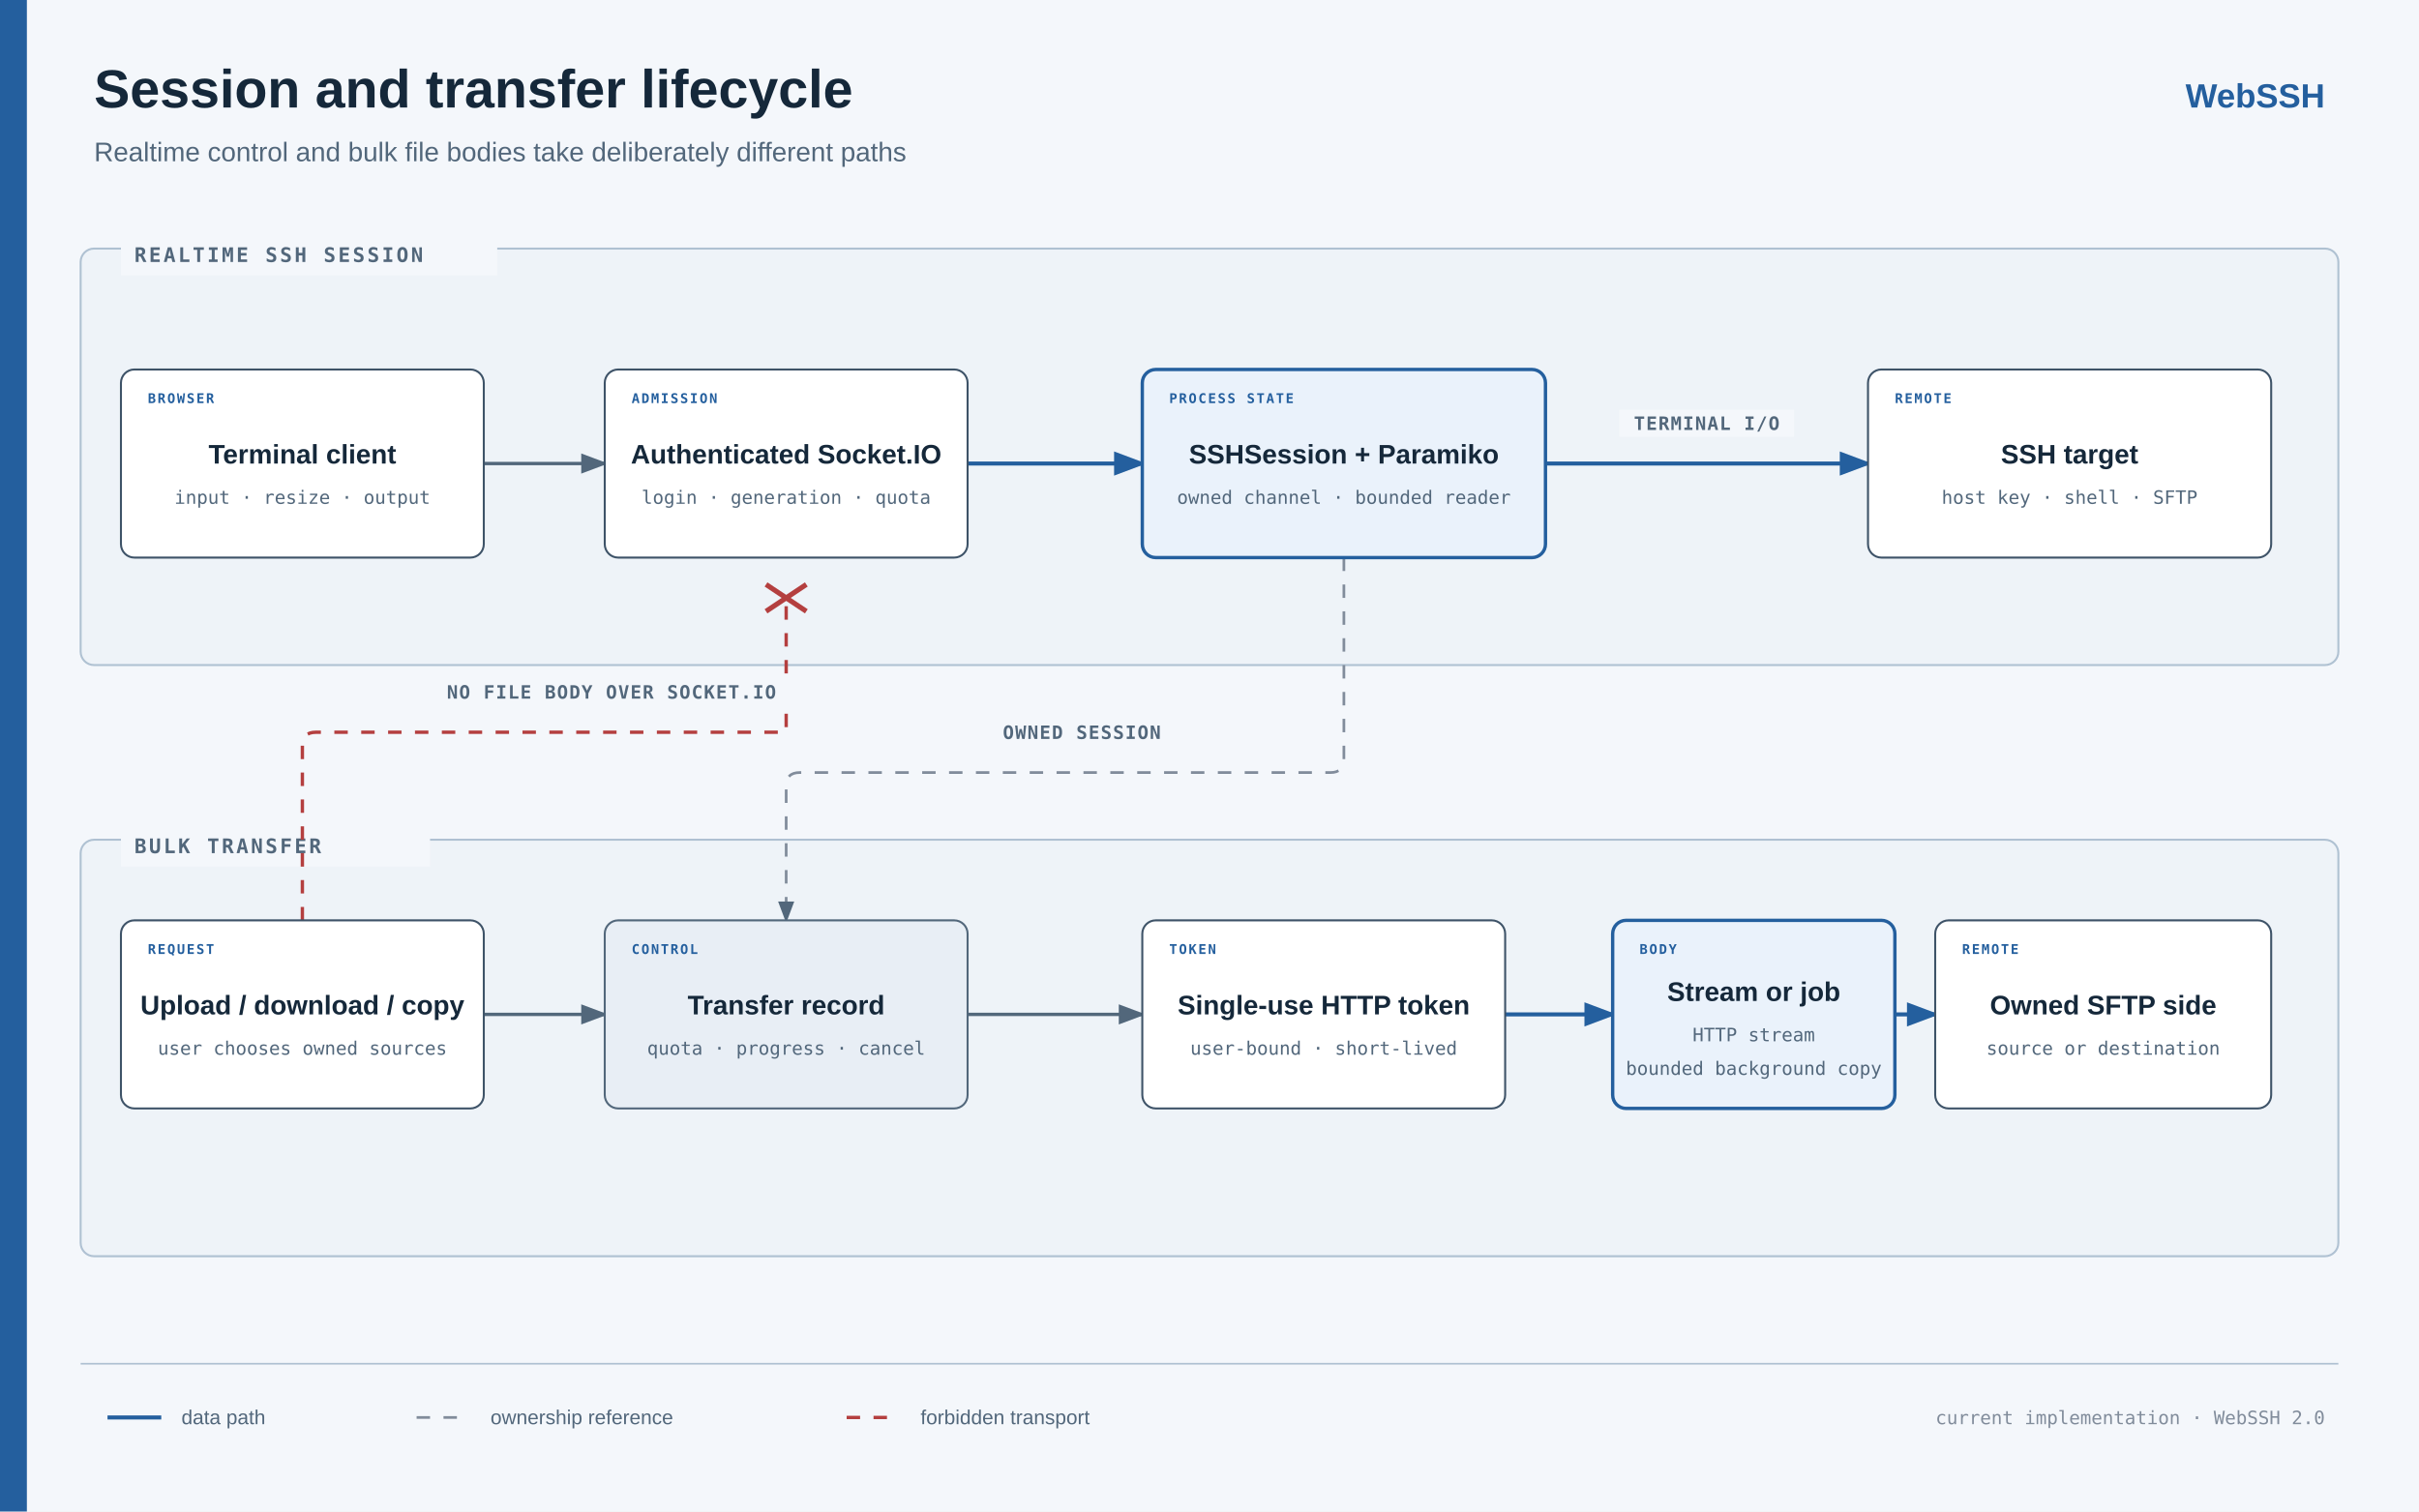
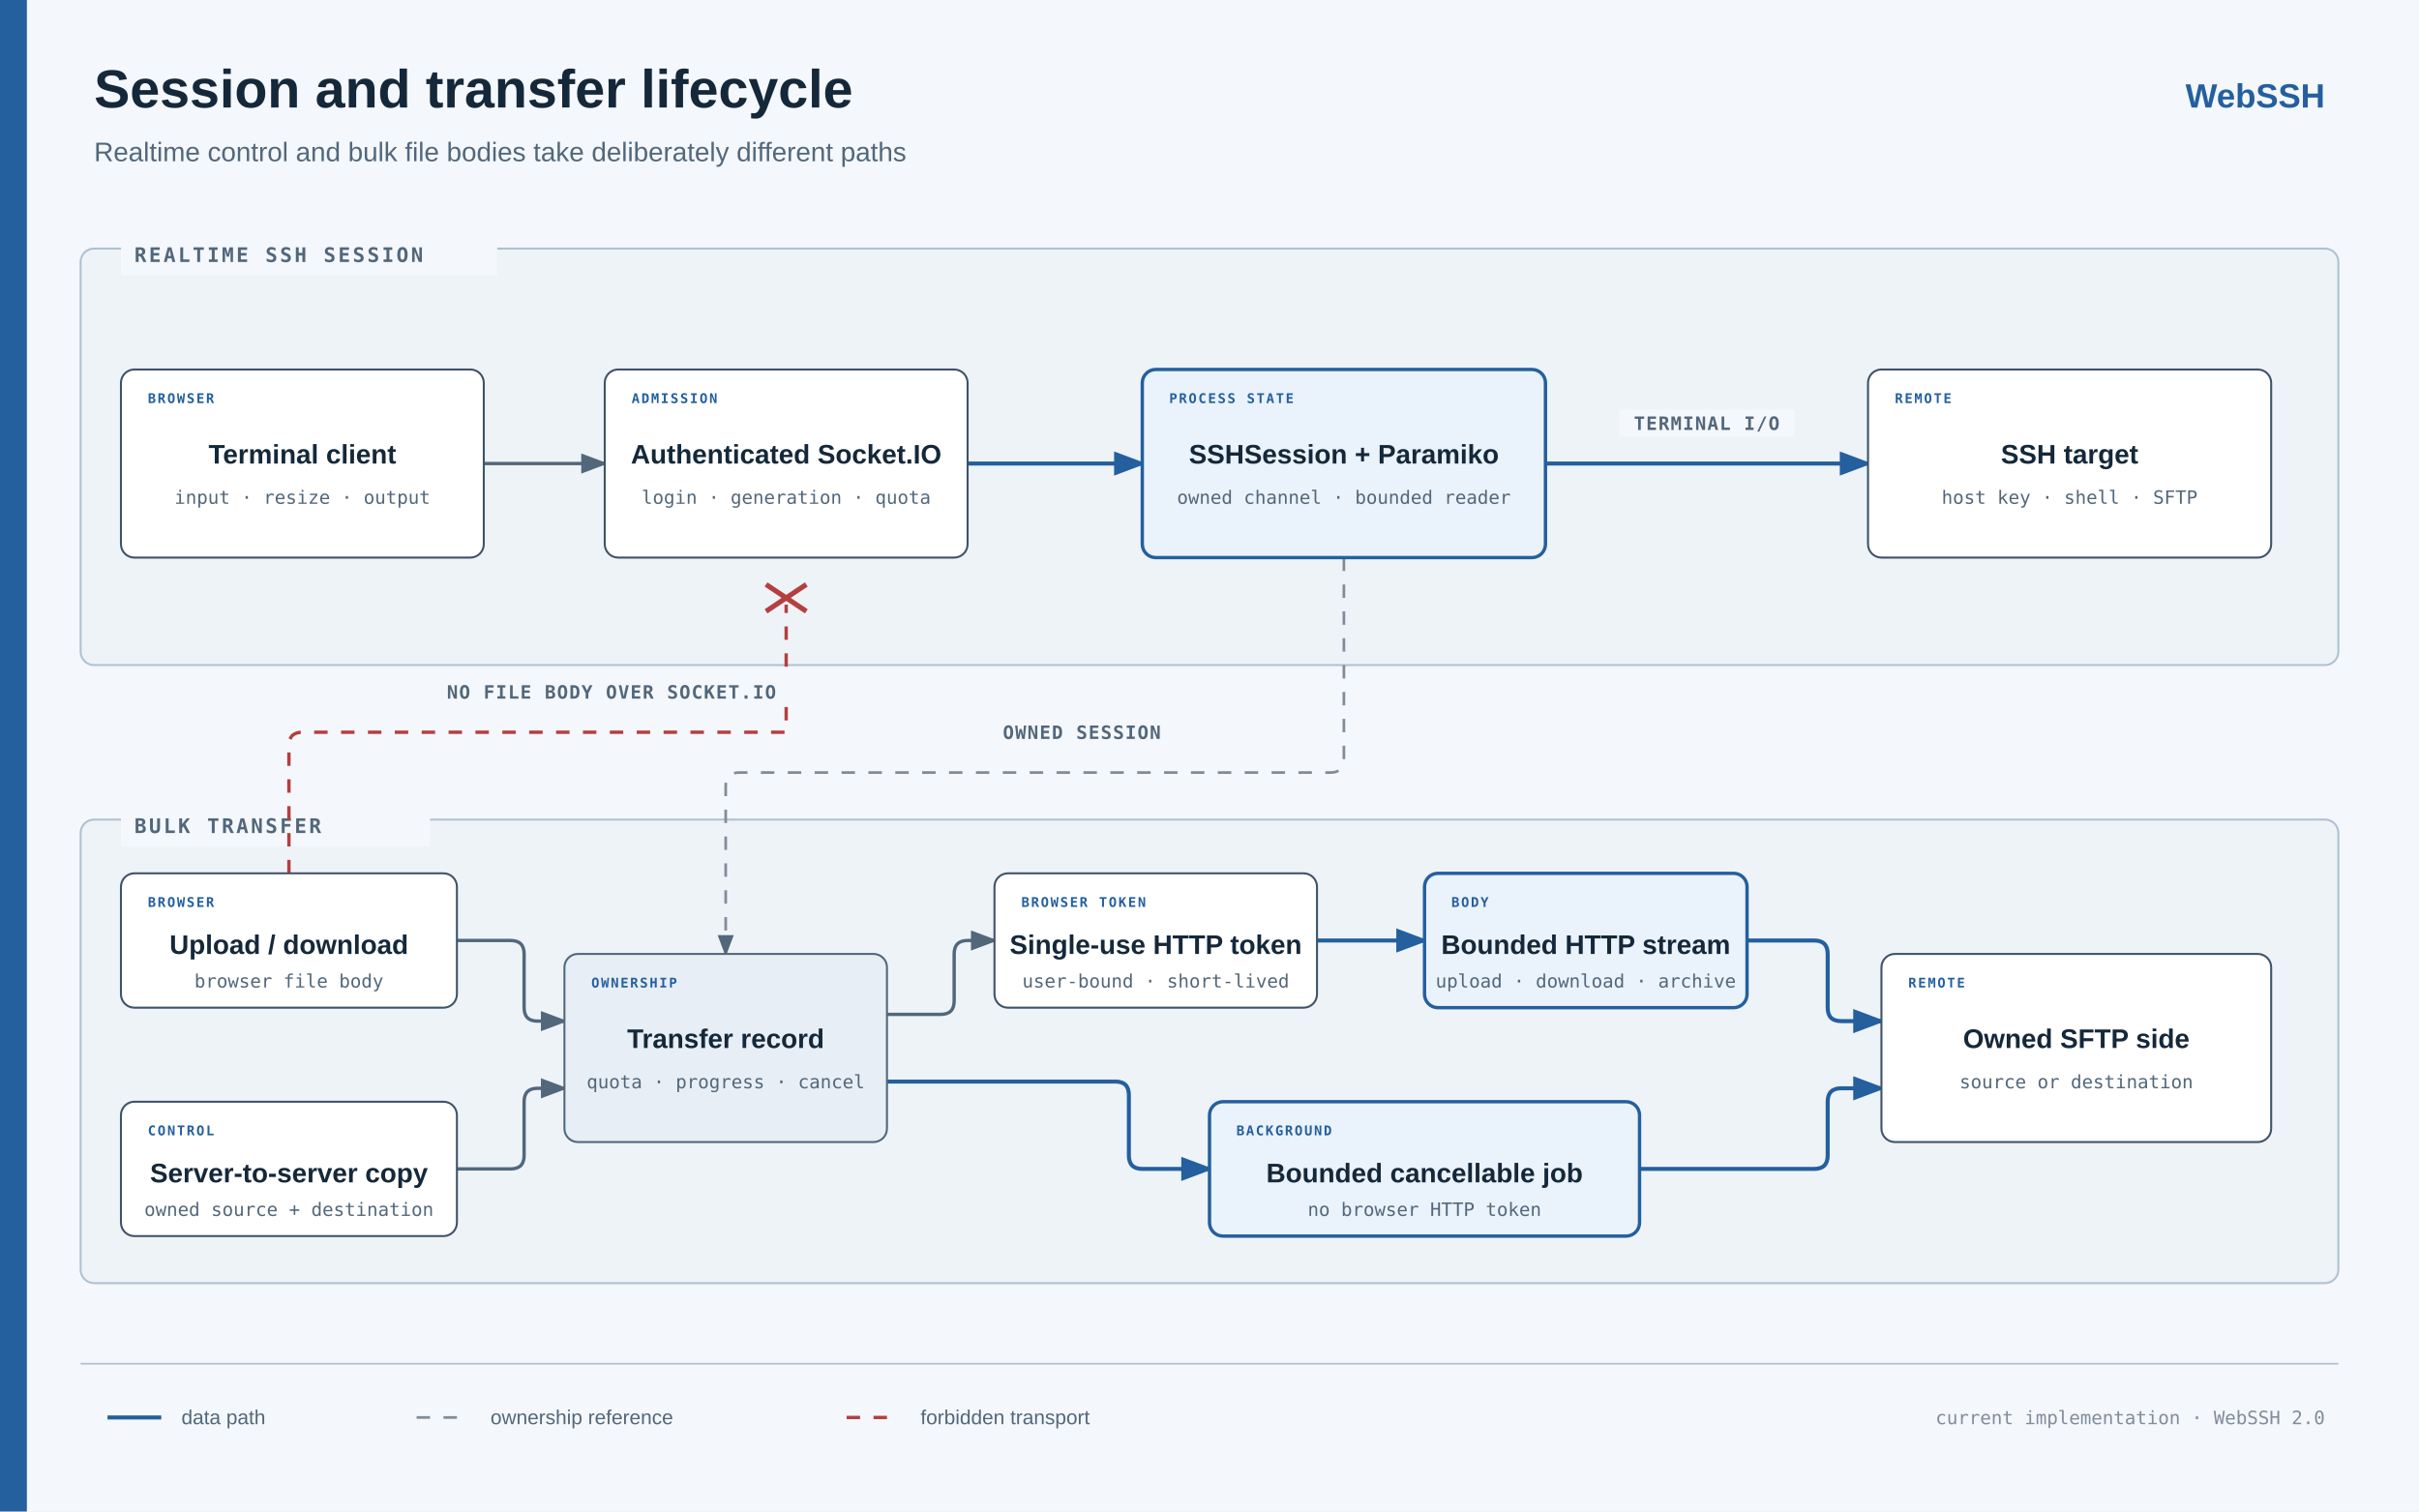
<svg xmlns="http://www.w3.org/2000/svg" viewBox="0 0 1440 900" role="img" aria-labelledby="session-transfer-title session-transfer-desc">
  <defs>
    <style>
      .title{font:700 32px "Segoe UI",Arial,sans-serif;fill:#15283a}.subtitle{font:16px "Segoe UI",Arial,sans-serif;fill:#52677b}.brand{font:700 20px "Segoe UI",Arial,sans-serif;fill:#245f9e}.band{fill:rgba(36,95,158,.025);stroke:#afc1d2;stroke-width:1.2}.band-label{font:600 12px "Cascadia Mono",Consolas,monospace;letter-spacing:.12em;fill:#52677b}.node{fill:#fff;stroke:#3e5368;stroke-width:1.2}.focal{fill:#eaf2fb;stroke:#245f9e;stroke-width:2}.store{fill:#e8eef5;stroke:#52677b;stroke-width:1.2}.node-title{font:600 16px "Segoe UI",Arial,sans-serif;fill:#15283a}.node-sub{font:11px "Cascadia Mono",Consolas,monospace;fill:#52677b}.tag{font:600 8px "Cascadia Mono",Consolas,monospace;letter-spacing:.12em;fill:#245f9e}.flow{fill:none;stroke:#52677b;stroke-width:2;marker-end:url(#lifecycle-arrow)}.accent{fill:none;stroke:#245f9e;stroke-width:2.4;marker-end:url(#lifecycle-arrow-link)}.passive{fill:none;stroke:#818c9b;stroke-width:1.6;stroke-dasharray:8 8;marker-end:url(#lifecycle-arrow)}.blocked{fill:none;stroke:#b43f3f;stroke-width:2;stroke-dasharray:8 8}.label{font:600 11px "Cascadia Mono",Consolas,monospace;letter-spacing:.06em;fill:#52677b}.legend{font:12px "Segoe UI",Arial,sans-serif;fill:#52677b}.source{font:11px "Cascadia Mono",Consolas,monospace;fill:#818c9b}
    </style>
    <marker id="lifecycle-arrow" markerWidth="8" markerHeight="6" refX="7" refY="3" orient="auto">
      <polygon points="0 0,8 3,0 6" fill="#52677b" />
    </marker>
    <marker id="lifecycle-arrow-link" markerWidth="8" markerHeight="6" refX="7" refY="3" orient="auto">
      <polygon points="0 0,8 3,0 6" fill="#245f9e" />
    </marker>
  </defs>
  <rect width="1440" height="900" fill="#f4f7fb" />
  <rect x="0" y="0" width="16" height="900" fill="#245f9e" />
  <text class="title" x="56" y="64">Session and transfer lifecycle</text>
  <text class="subtitle" x="56" y="96">Realtime control and bulk file bodies take deliberately different paths</text>
  <text class="brand" x="1384" y="64" text-anchor="end">WebSSH</text>
  <rect class="band" x="48" y="148" width="1344" height="248" rx="8" />
  <rect x="72" y="140" width="224" height="24" fill="#f4f7fb" />
  <text class="band-label" x="80" y="156">REALTIME SSH SESSION</text>
-   <rect class="band" x="48" y="500" width="1344" height="248" rx="8" />
-   <rect x="72" y="492" width="184" height="24" fill="#f4f7fb" />
-   <text class="band-label" x="80" y="508">BULK TRANSFER</text>
+   <rect class="band" x="48" y="488" width="1344" height="276" rx="8" />
+   <rect x="72" y="480" width="184" height="24" fill="#f4f7fb" />
+   <text class="band-label" x="80" y="496">BULK TRANSFER</text>
  <line class="flow" x1="288" y1="276" x2="360" y2="276" />
  <line class="accent" x1="576" y1="276" x2="680" y2="276" />
  <line class="accent" x1="920" y1="276" x2="1112" y2="276" />
  <rect x="964" y="244" width="104" height="16" fill="#f4f7fb" />
  <text class="label" x="1016" y="256" text-anchor="middle">TERMINAL I/O</text>
-   <path class="passive" d="M 800 332 V 452 Q 800 460 792 460 H 476 Q 468 460 468 468 V 548" />
+   <path class="passive" d="M 800 332 V 452 Q 800 460 792 460 H 440 Q 432 460 432 468 V 568" />
  <rect x="584" y="428" width="120" height="16" fill="#f4f7fb" />
  <text class="label" x="644" y="440" text-anchor="middle">OWNED SESSION</text>
-   <line class="flow" x1="288" y1="604" x2="360" y2="604" />
-   <line class="flow" x1="576" y1="604" x2="680" y2="604" />
-   <line class="accent" x1="896" y1="604" x2="960" y2="604" />
-   <line class="accent" x1="1128" y1="604" x2="1152" y2="604" />
-   <path class="blocked" d="M 180 548 V 444 Q 180 436 188 436 H 468 V 360" />
+   <path class="flow" d="M 272 560 H 304 Q 312 560 312 568 V 600 Q 312 608 320 608 H 336" />
+   <path class="flow" d="M 528 604 H 560 Q 568 604 568 596 V 568 Q 568 560 576 560 H 592" />
+   <line class="accent" x1="784" y1="560" x2="848" y2="560" />
+   <path class="accent" d="M 1040 560 H 1080 Q 1088 560 1088 568 V 600 Q 1088 608 1096 608 H 1120" />
+   <path class="flow" d="M 272 696 H 304 Q 312 696 312 688 V 656 Q 312 648 320 648 H 336" />
+   <path class="accent" d="M 528 644 H 664 Q 672 644 672 652 V 688 Q 672 696 680 696 H 720" />
+   <path class="accent" d="M 976 696 H 1080 Q 1088 696 1088 688 V 656 Q 1088 648 1096 648 H 1120" />
+   <path class="blocked" d="M 172 520 V 444 Q 172 436 180 436 H 468 V 360" />
  <line x1="456" y1="364" x2="480" y2="348" stroke="#b43f3f" stroke-width="3" />
  <line x1="456" y1="348" x2="480" y2="364" stroke="#b43f3f" stroke-width="3" />
  <rect x="248" y="404" width="232" height="16" fill="#f4f7fb" />
  <text class="label" x="364" y="416" text-anchor="middle" fill="#b43f3f">NO FILE BODY OVER SOCKET.IO</text>
  <rect class="node" x="72" y="220" width="216" height="112" rx="8" />
  <text class="tag" x="88" y="240">BROWSER</text>
  <text class="node-title" x="180" y="276" text-anchor="middle">Terminal client</text>
  <text class="node-sub" x="180" y="300" text-anchor="middle">input · resize · output</text>
  <rect class="node" x="360" y="220" width="216" height="112" rx="8" />
  <text class="tag" x="376" y="240">ADMISSION</text>
  <text class="node-title" x="468" y="276" text-anchor="middle">Authenticated Socket.IO</text>
  <text class="node-sub" x="468" y="300" text-anchor="middle">login · generation · quota</text>
  <rect class="focal" x="680" y="220" width="240" height="112" rx="8" />
  <text class="tag" x="696" y="240">PROCESS STATE</text>
  <text class="node-title" x="800" y="276" text-anchor="middle">SSHSession + Paramiko</text>
  <text class="node-sub" x="800" y="300" text-anchor="middle">owned channel · bounded reader</text>
  <rect class="node" x="1112" y="220" width="240" height="112" rx="8" />
  <text class="tag" x="1128" y="240">REMOTE</text>
  <text class="node-title" x="1232" y="276" text-anchor="middle">SSH target</text>
  <text class="node-sub" x="1232" y="300" text-anchor="middle">host key · shell · SFTP</text>
-   <rect class="node" x="72" y="548" width="216" height="112" rx="8" />
-   <text class="tag" x="88" y="568">REQUEST</text>
-   <text class="node-title" x="180" y="604" text-anchor="middle">Upload / download / copy</text>
-   <text class="node-sub" x="180" y="628" text-anchor="middle">user chooses owned sources</text>
-   <rect class="store" x="360" y="548" width="216" height="112" rx="8" />
-   <text class="tag" x="376" y="568">CONTROL</text>
-   <text class="node-title" x="468" y="604" text-anchor="middle">Transfer record</text>
-   <text class="node-sub" x="468" y="628" text-anchor="middle">quota · progress · cancel</text>
-   <rect class="node" x="680" y="548" width="216" height="112" rx="8" />
-   <text class="tag" x="696" y="568">TOKEN</text>
-   <text class="node-title" x="788" y="604" text-anchor="middle">Single-use HTTP token</text>
-   <text class="node-sub" x="788" y="628" text-anchor="middle">user-bound · short-lived</text>
-   <rect class="focal" x="960" y="548" width="168" height="112" rx="8" />
-   <text class="tag" x="976" y="568">BODY</text>
-   <text class="node-title" x="1044" y="596" text-anchor="middle">Stream or job</text>
-   <text class="node-sub" x="1044" y="620" text-anchor="middle">HTTP stream</text>
-   <text class="node-sub" x="1044" y="640" text-anchor="middle">bounded background copy</text>
-   <rect class="node" x="1152" y="548" width="200" height="112" rx="8" />
-   <text class="tag" x="1168" y="568">REMOTE</text>
-   <text class="node-title" x="1252" y="604" text-anchor="middle">Owned SFTP side</text>
-   <text class="node-sub" x="1252" y="628" text-anchor="middle">source or destination</text>
+   <rect class="node" x="72" y="520" width="200" height="80" rx="8" />
+   <text class="tag" x="88" y="540">BROWSER</text>
+   <text class="node-title" x="172" y="568" text-anchor="middle">Upload / download</text>
+   <text class="node-sub" x="172" y="588" text-anchor="middle">browser file body</text>
+   <rect class="node" x="72" y="656" width="200" height="80" rx="8" />
+   <text class="tag" x="88" y="676">CONTROL</text>
+   <text class="node-title" x="172" y="704" text-anchor="middle">Server-to-server copy</text>
+   <text class="node-sub" x="172" y="724" text-anchor="middle">owned source + destination</text>
+   <rect class="store" x="336" y="568" width="192" height="112" rx="8" />
+   <text class="tag" x="352" y="588">OWNERSHIP</text>
+   <text class="node-title" x="432" y="624" text-anchor="middle">Transfer record</text>
+   <text class="node-sub" x="432" y="648" text-anchor="middle">quota · progress · cancel</text>
+   <rect class="node" x="592" y="520" width="192" height="80" rx="8" />
+   <text class="tag" x="608" y="540">BROWSER TOKEN</text>
+   <text class="node-title" x="688" y="568" text-anchor="middle">Single-use HTTP token</text>
+   <text class="node-sub" x="688" y="588" text-anchor="middle">user-bound · short-lived</text>
+   <rect class="focal" x="848" y="520" width="192" height="80" rx="8" />
+   <text class="tag" x="864" y="540">BODY</text>
+   <text class="node-title" x="944" y="568" text-anchor="middle">Bounded HTTP stream</text>
+   <text class="node-sub" x="944" y="588" text-anchor="middle">upload · download · archive</text>
+   <rect class="focal" x="720" y="656" width="256" height="80" rx="8" />
+   <text class="tag" x="736" y="676">BACKGROUND</text>
+   <text class="node-title" x="848" y="704" text-anchor="middle">Bounded cancellable job</text>
+   <text class="node-sub" x="848" y="724" text-anchor="middle">no browser HTTP token</text>
+   <rect class="node" x="1120" y="568" width="232" height="112" rx="8" />
+   <text class="tag" x="1136" y="588">REMOTE</text>
+   <text class="node-title" x="1236" y="624" text-anchor="middle">Owned SFTP side</text>
+   <text class="node-sub" x="1236" y="648" text-anchor="middle">source or destination</text>
  <line x1="48" y1="812" x2="1392" y2="812" stroke="#afc1d2" stroke-width="1" />
  <line x1="64" y1="844" x2="96" y2="844" stroke="#245f9e" stroke-width="2.4" />
  <text class="legend" x="108" y="848">data path</text>
  <line x1="248" y1="844" x2="280" y2="844" stroke="#818c9b" stroke-width="1.6" stroke-dasharray="8 8" />
  <text class="legend" x="292" y="848">ownership reference</text>
  <line x1="504" y1="844" x2="536" y2="844" stroke="#b43f3f" stroke-width="2" stroke-dasharray="8 8" />
  <text class="legend" x="548" y="848">forbidden transport</text>
  <text class="source" x="1384" y="848" text-anchor="end">current implementation · WebSSH 2.0</text>
</svg>
